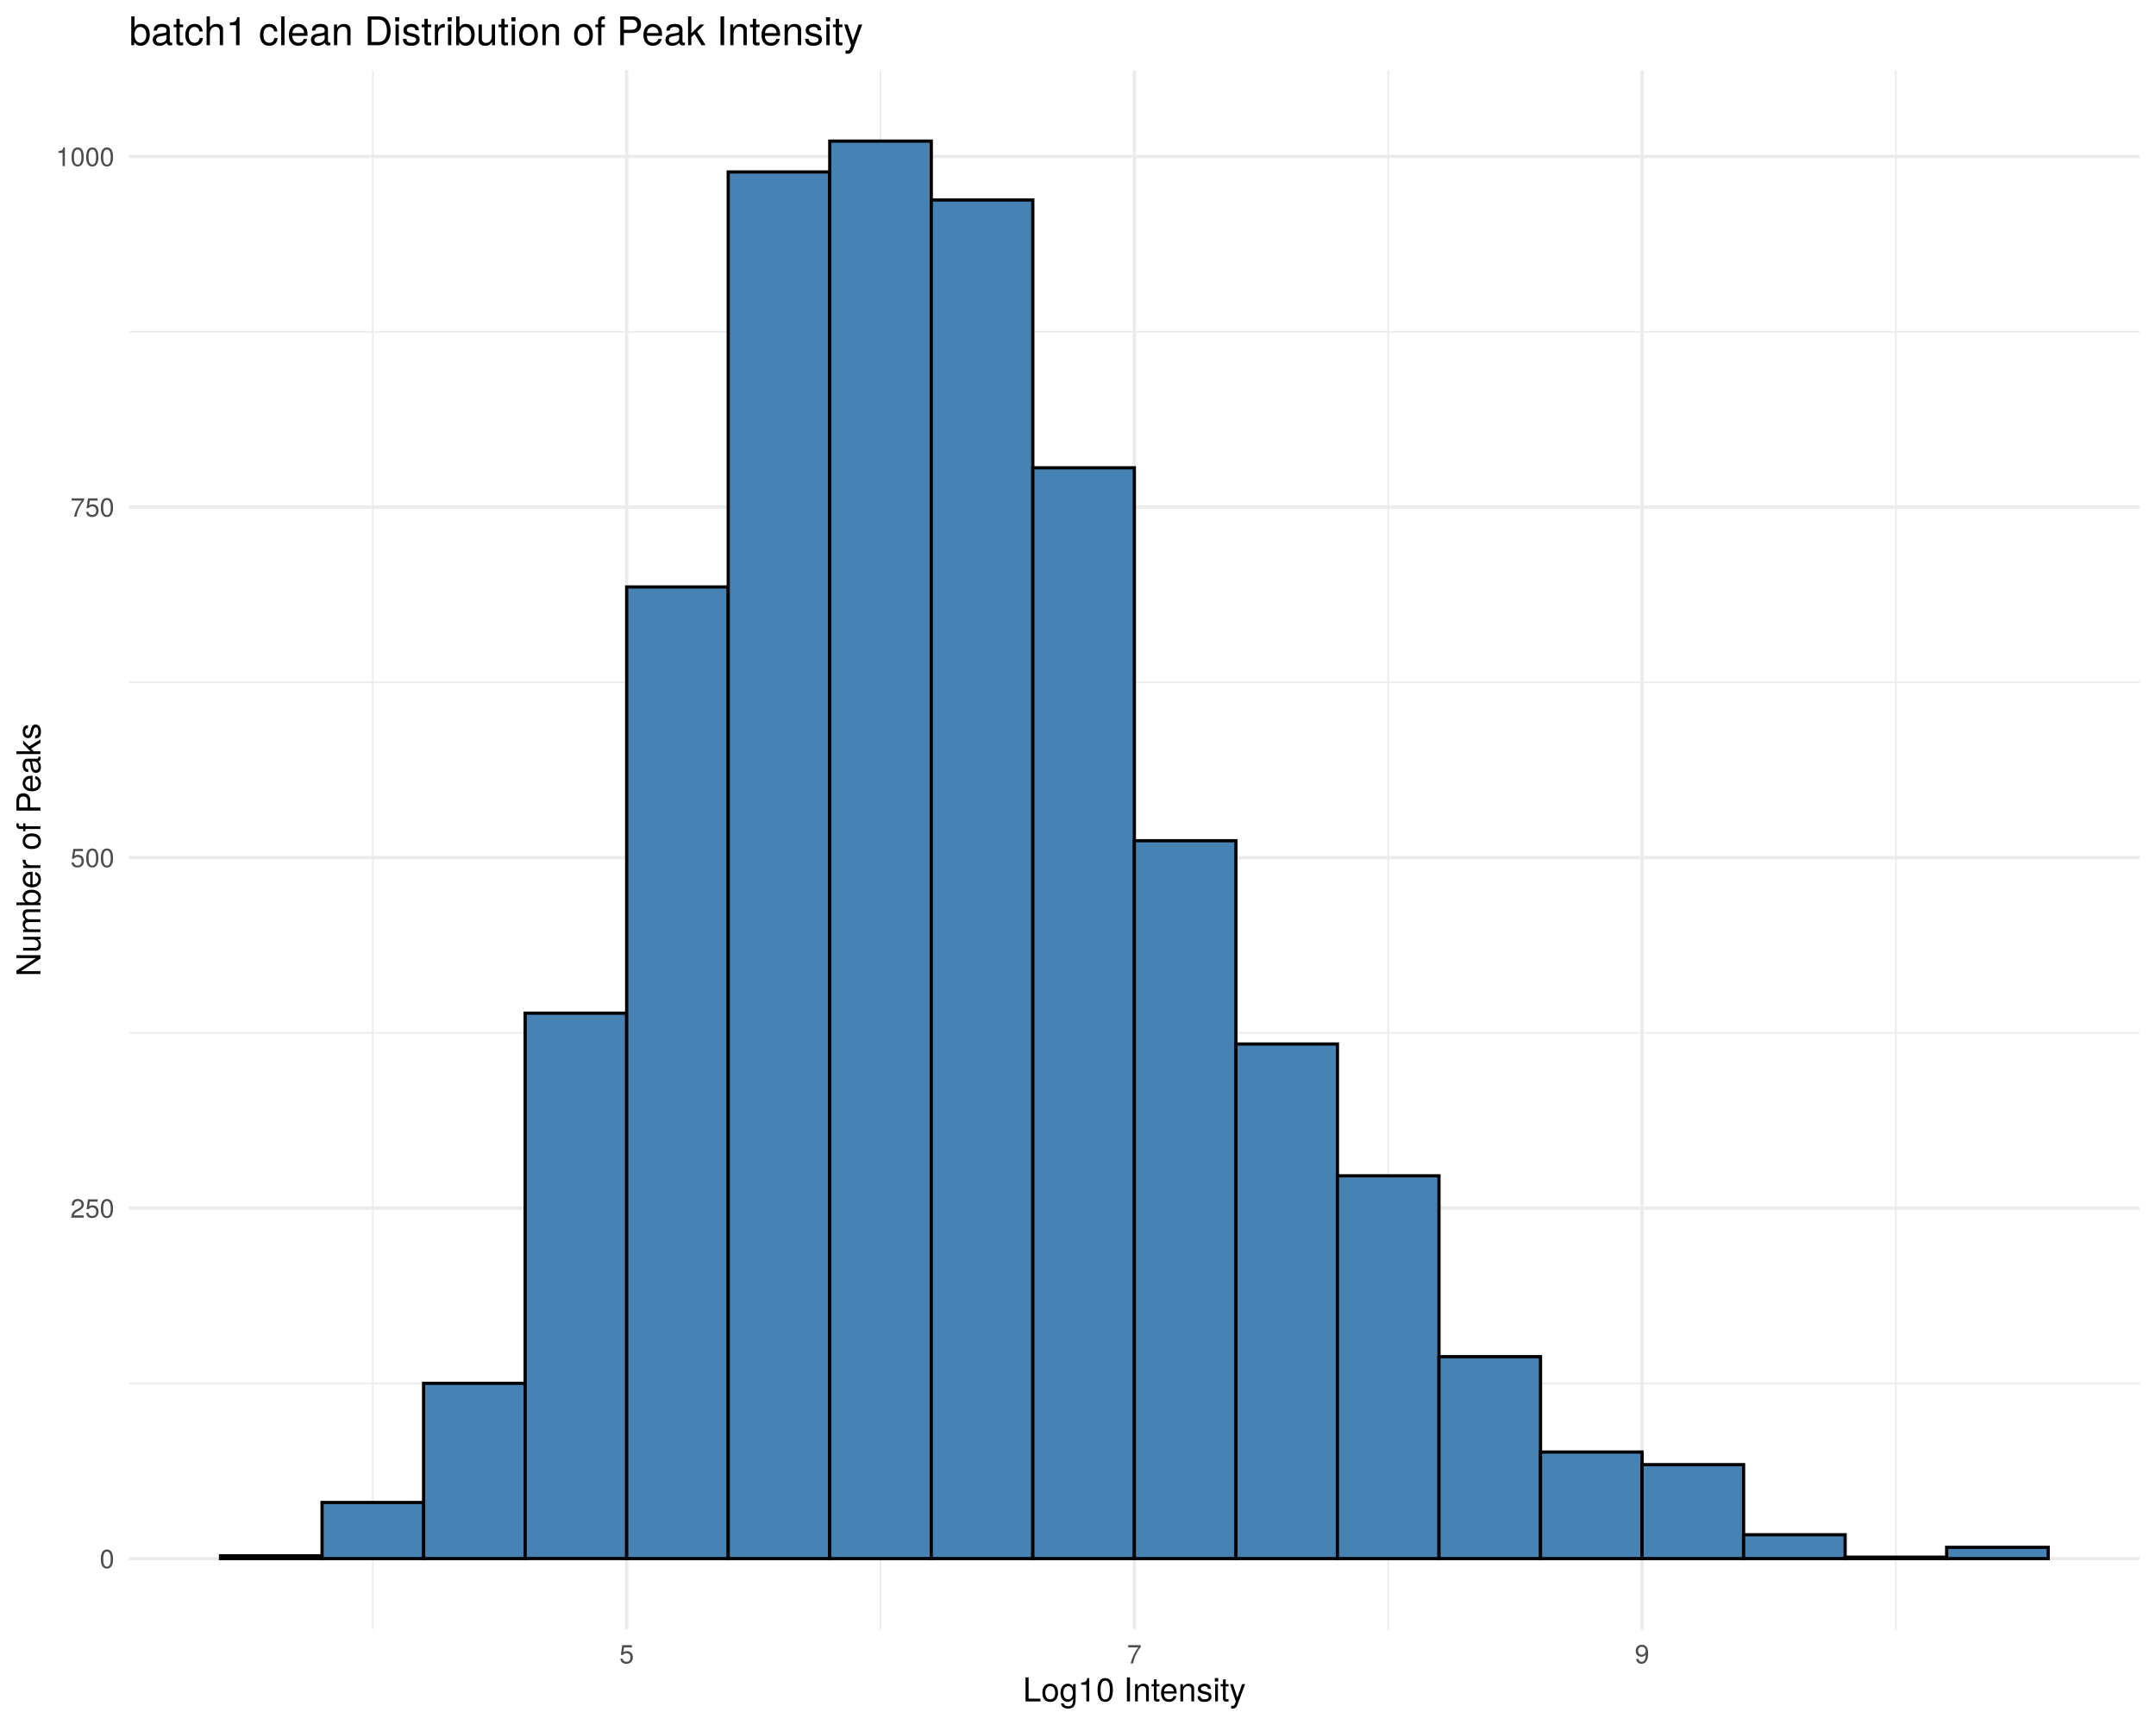
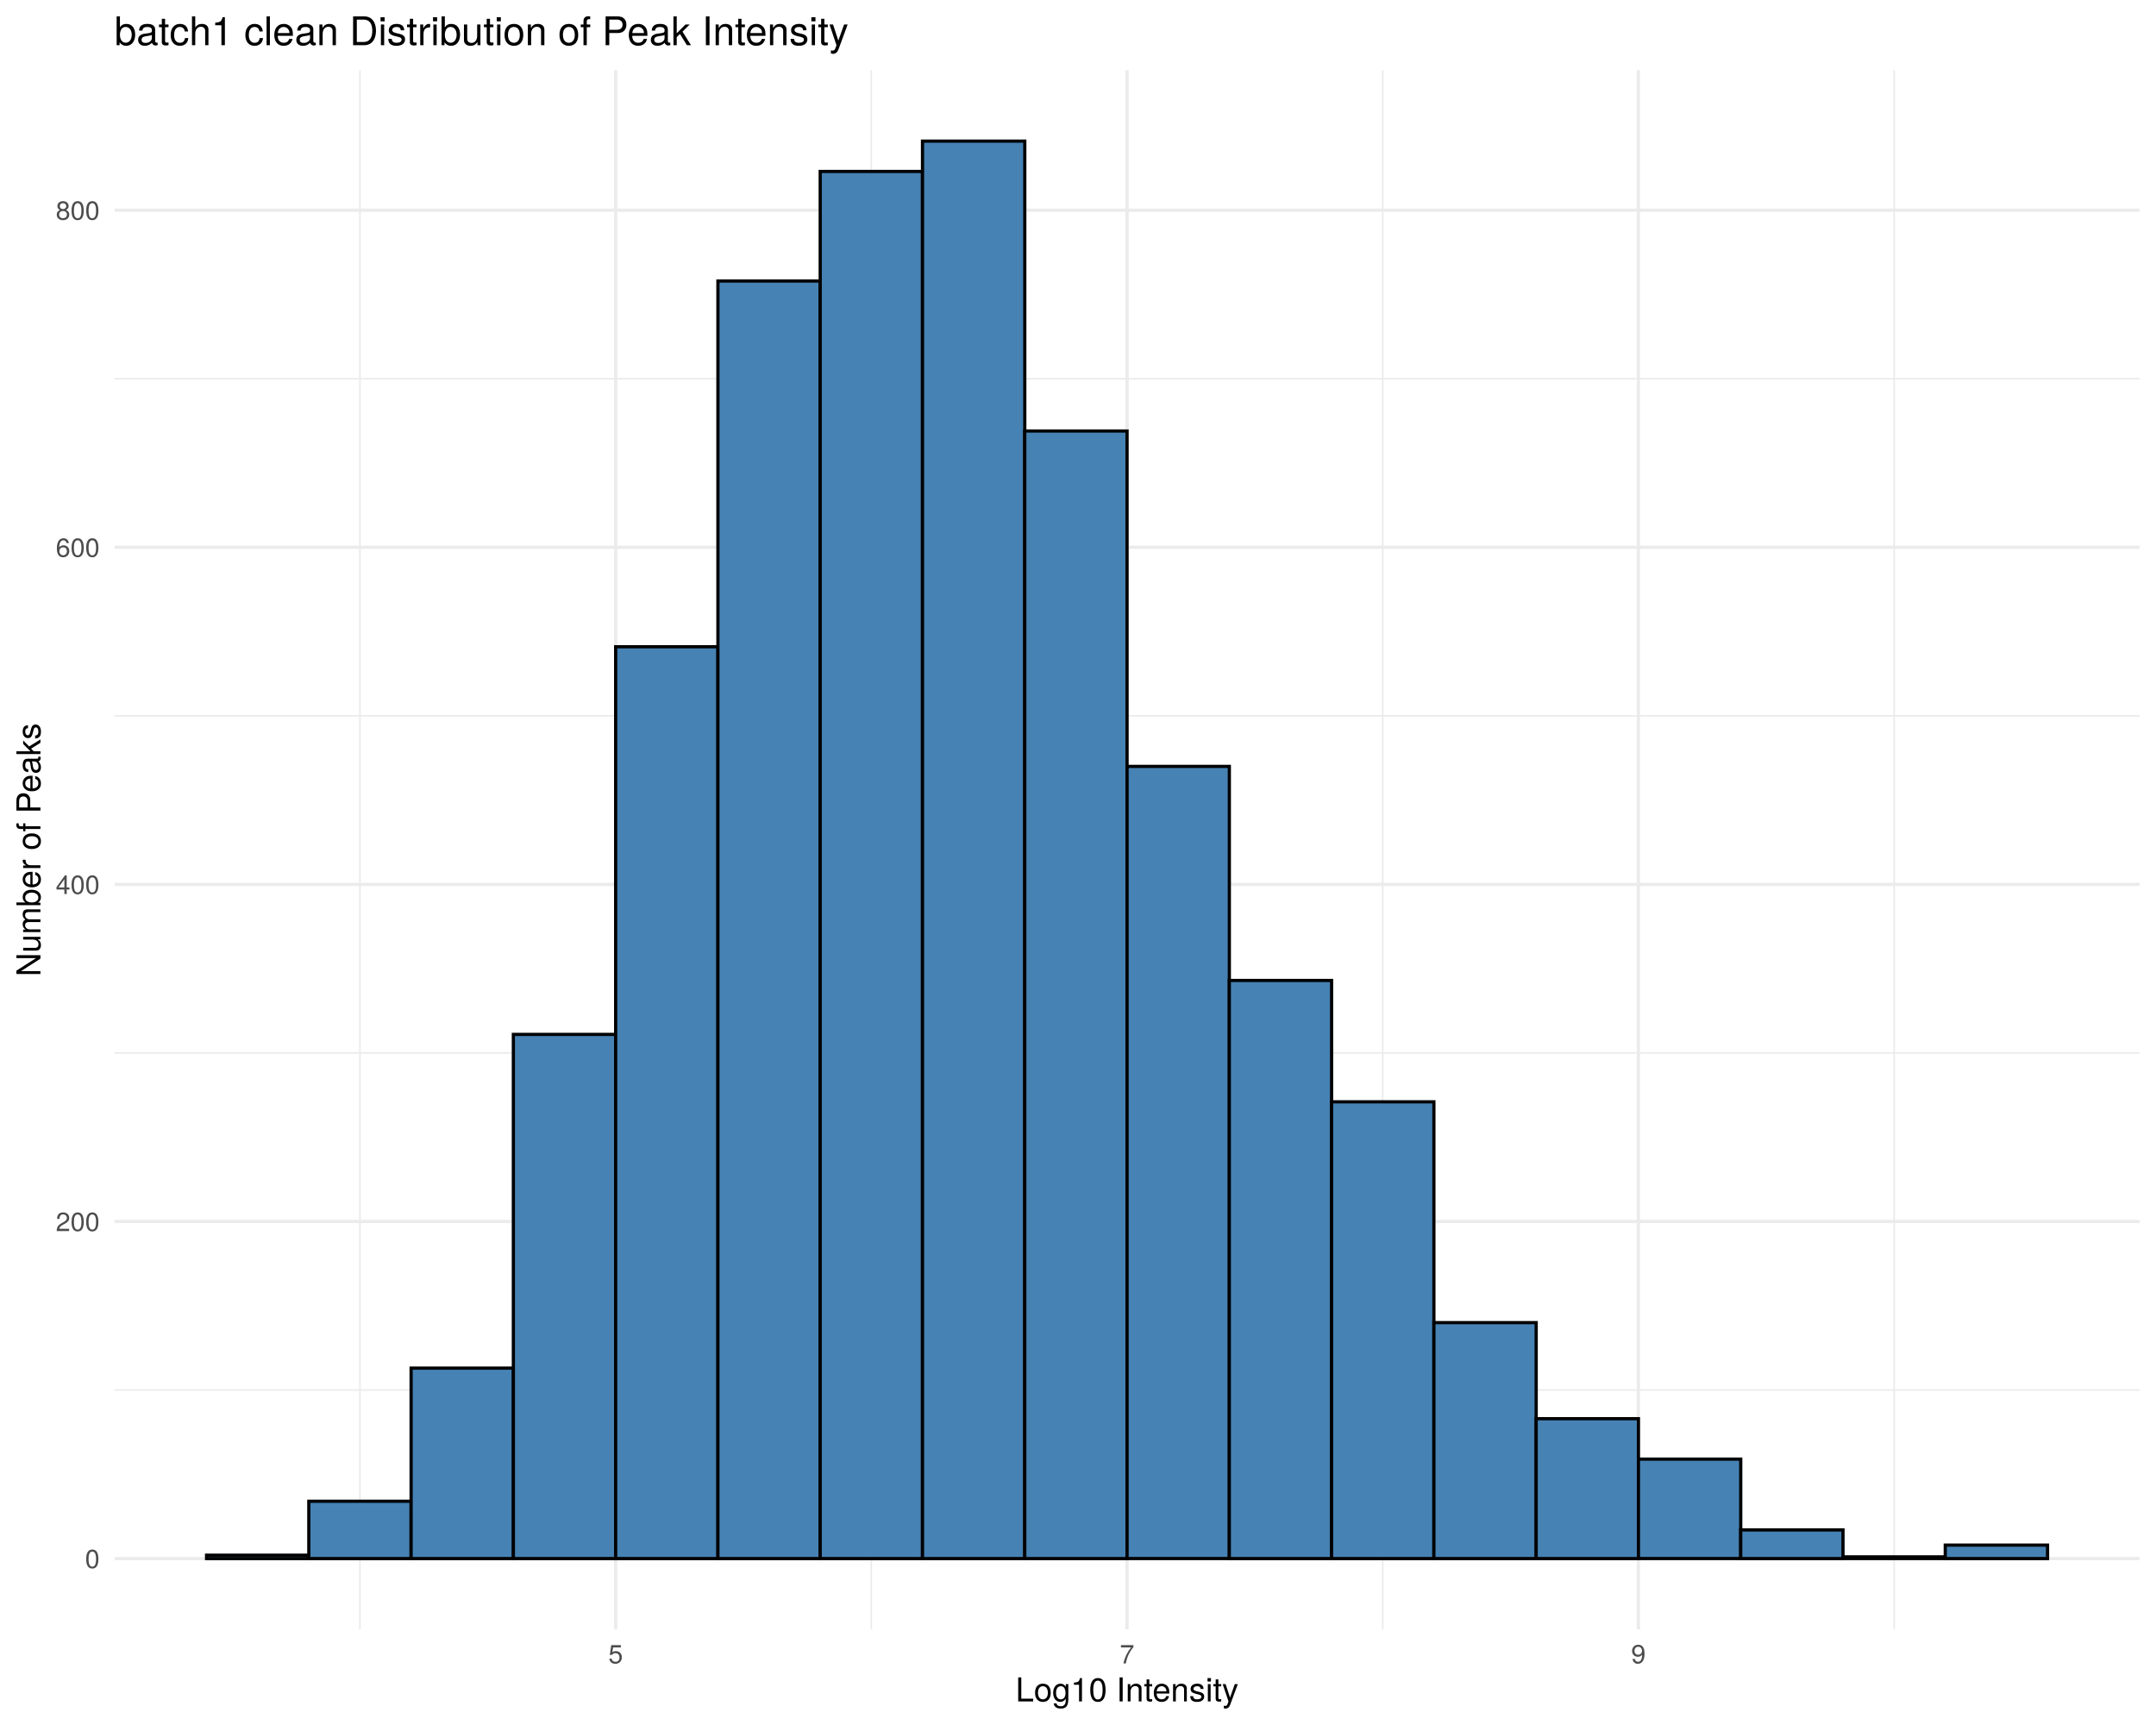
<svg xmlns="http://www.w3.org/2000/svg" class="svglite" width="720.00pt" height="576.00pt" viewBox="0 0 720.00 576.00">
  <defs>
    <style type="text/css">
    .svglite line, .svglite polyline, .svglite polygon, .svglite path, .svglite rect, .svglite circle {
      fill: none;
      stroke: #000000;
      stroke-linecap: round;
      stroke-linejoin: round;
      stroke-miterlimit: 10.00;
    }
    .svglite text {
      white-space: pre;
    }
  </style>
  </defs>
  <rect width="100%" height="100%" style="stroke: none; fill: none;" />
  <defs>
    <clipPath id="cpMC4wMHw3MjAuMDB8MC4wMHw1NzYuMDA=">
      <rect x="0.00" y="0.00" width="720.00" height="576.00" />
    </clipPath>
  </defs>
  <g clip-path="url(#cpMC4wMHw3MjAuMDB8MC4wMHw1NzYuMDA=)">
</g>
  <defs>
-     <clipPath id="cpNDMuMTJ8NzE0LjUyfDIzLjQ1fDU0NC4wOQ==">
-       <rect x="43.12" y="23.45" width="671.40" height="520.64" />
+     <clipPath id="cpMzguMjR8NzE0LjUyfDIzLjQ1fDU0NC4wOQ==">
+       <rect x="38.24" y="23.45" width="676.29" height="520.64" />
    </clipPath>
  </defs>
-   <g clip-path="url(#cpNDMuMTJ8NzE0LjUyfDIzLjQ1fDU0NC4wOQ==)">
-     <polyline points="43.12,461.91 714.52,461.91 " style="stroke-width: 0.53; stroke: #EBEBEB; stroke-linecap: butt;" />
-     <polyline points="43.12,344.87 714.52,344.87 " style="stroke-width: 0.53; stroke: #EBEBEB; stroke-linecap: butt;" />
-     <polyline points="43.12,227.83 714.52,227.83 " style="stroke-width: 0.53; stroke: #EBEBEB; stroke-linecap: butt;" />
-     <polyline points="43.12,110.79 714.52,110.79 " style="stroke-width: 0.53; stroke: #EBEBEB; stroke-linecap: butt;" />
-     <polyline points="124.51,544.09 124.51,23.45 " style="stroke-width: 0.53; stroke: #EBEBEB; stroke-linecap: butt;" />
-     <polyline points="294.05,544.09 294.05,23.45 " style="stroke-width: 0.53; stroke: #EBEBEB; stroke-linecap: butt;" />
-     <polyline points="463.59,544.09 463.59,23.45 " style="stroke-width: 0.53; stroke: #EBEBEB; stroke-linecap: butt;" />
-     <polyline points="633.14,544.09 633.14,23.45 " style="stroke-width: 0.53; stroke: #EBEBEB; stroke-linecap: butt;" />
-     <polyline points="43.12,520.43 714.52,520.43 " style="stroke-width: 1.07; stroke: #EBEBEB; stroke-linecap: butt;" />
-     <polyline points="43.12,403.39 714.52,403.39 " style="stroke-width: 1.07; stroke: #EBEBEB; stroke-linecap: butt;" />
-     <polyline points="43.12,286.35 714.52,286.35 " style="stroke-width: 1.07; stroke: #EBEBEB; stroke-linecap: butt;" />
-     <polyline points="43.12,169.31 714.52,169.31 " style="stroke-width: 1.07; stroke: #EBEBEB; stroke-linecap: butt;" />
-     <polyline points="43.12,52.27 714.52,52.27 " style="stroke-width: 1.07; stroke: #EBEBEB; stroke-linecap: butt;" />
-     <polyline points="209.28,544.09 209.28,23.45 " style="stroke-width: 1.07; stroke: #EBEBEB; stroke-linecap: butt;" />
-     <polyline points="378.82,544.09 378.82,23.45 " style="stroke-width: 1.07; stroke: #EBEBEB; stroke-linecap: butt;" />
-     <polyline points="548.37,544.09 548.37,23.45 " style="stroke-width: 1.07; stroke: #EBEBEB; stroke-linecap: butt;" />
-     <rect x="73.64" y="519.49" width="33.91" height="0.94" style="stroke-width: 1.07; stroke-linecap: butt; stroke-linejoin: miter; fill: #4682B4;" />
-     <rect x="107.55" y="501.70" width="33.91" height="18.73" style="stroke-width: 1.07; stroke-linecap: butt; stroke-linejoin: miter; fill: #4682B4;" />
-     <rect x="141.46" y="461.91" width="33.91" height="58.52" style="stroke-width: 1.07; stroke-linecap: butt; stroke-linejoin: miter; fill: #4682B4;" />
-     <rect x="175.37" y="338.31" width="33.91" height="182.11" style="stroke-width: 1.07; stroke-linecap: butt; stroke-linejoin: miter; fill: #4682B4;" />
-     <rect x="209.28" y="195.99" width="33.91" height="324.44" style="stroke-width: 1.07; stroke-linecap: butt; stroke-linejoin: miter; fill: #4682B4;" />
-     <rect x="243.19" y="57.42" width="33.91" height="463.01" style="stroke-width: 1.07; stroke-linecap: butt; stroke-linejoin: miter; fill: #4682B4;" />
-     <rect x="277.10" y="47.12" width="33.91" height="473.31" style="stroke-width: 1.07; stroke-linecap: butt; stroke-linejoin: miter; fill: #4682B4;" />
-     <rect x="311.00" y="66.78" width="33.91" height="453.65" style="stroke-width: 1.07; stroke-linecap: butt; stroke-linejoin: miter; fill: #4682B4;" />
-     <rect x="344.91" y="156.20" width="33.91" height="364.23" style="stroke-width: 1.07; stroke-linecap: butt; stroke-linejoin: miter; fill: #4682B4;" />
-     <rect x="378.82" y="280.73" width="33.91" height="239.70" style="stroke-width: 1.07; stroke-linecap: butt; stroke-linejoin: miter; fill: #4682B4;" />
-     <rect x="412.73" y="348.61" width="33.91" height="171.82" style="stroke-width: 1.07; stroke-linecap: butt; stroke-linejoin: miter; fill: #4682B4;" />
-     <rect x="446.64" y="392.62" width="33.91" height="127.81" style="stroke-width: 1.07; stroke-linecap: butt; stroke-linejoin: miter; fill: #4682B4;" />
-     <rect x="480.55" y="453.01" width="33.91" height="67.42" style="stroke-width: 1.07; stroke-linecap: butt; stroke-linejoin: miter; fill: #4682B4;" />
-     <rect x="514.46" y="484.85" width="33.91" height="35.58" style="stroke-width: 1.07; stroke-linecap: butt; stroke-linejoin: miter; fill: #4682B4;" />
-     <rect x="548.37" y="489.06" width="33.91" height="31.37" style="stroke-width: 1.07; stroke-linecap: butt; stroke-linejoin: miter; fill: #4682B4;" />
-     <rect x="582.28" y="512.47" width="33.91" height="7.96" style="stroke-width: 1.07; stroke-linecap: butt; stroke-linejoin: miter; fill: #4682B4;" />
-     <rect x="616.18" y="519.96" width="33.91" height="0.47" style="stroke-width: 1.07; stroke-linecap: butt; stroke-linejoin: miter; fill: #4682B4;" />
-     <rect x="650.09" y="516.68" width="33.91" height="3.75" style="stroke-width: 1.07; stroke-linecap: butt; stroke-linejoin: miter; fill: #4682B4;" />
+   <g clip-path="url(#cpMzguMjR8NzE0LjUyfDIzLjQ1fDU0NC4wOQ==)">
+     <polyline points="38.24,464.15 714.52,464.15 " style="stroke-width: 0.53; stroke: #EBEBEB; stroke-linecap: butt;" />
+     <polyline points="38.24,351.59 714.52,351.59 " style="stroke-width: 0.53; stroke: #EBEBEB; stroke-linecap: butt;" />
+     <polyline points="38.24,239.03 714.52,239.03 " style="stroke-width: 0.53; stroke: #EBEBEB; stroke-linecap: butt;" />
+     <polyline points="38.24,126.47 714.52,126.47 " style="stroke-width: 0.53; stroke: #EBEBEB; stroke-linecap: butt;" />
+     <polyline points="120.21,544.09 120.21,23.45 " style="stroke-width: 0.53; stroke: #EBEBEB; stroke-linecap: butt;" />
+     <polyline points="290.99,544.09 290.99,23.45 " style="stroke-width: 0.53; stroke: #EBEBEB; stroke-linecap: butt;" />
+     <polyline points="461.77,544.09 461.77,23.45 " style="stroke-width: 0.53; stroke: #EBEBEB; stroke-linecap: butt;" />
+     <polyline points="632.55,544.09 632.55,23.45 " style="stroke-width: 0.53; stroke: #EBEBEB; stroke-linecap: butt;" />
+     <polyline points="38.24,520.43 714.52,520.43 " style="stroke-width: 1.07; stroke: #EBEBEB; stroke-linecap: butt;" />
+     <polyline points="38.24,407.87 714.52,407.87 " style="stroke-width: 1.07; stroke: #EBEBEB; stroke-linecap: butt;" />
+     <polyline points="38.24,295.31 714.52,295.31 " style="stroke-width: 1.07; stroke: #EBEBEB; stroke-linecap: butt;" />
+     <polyline points="38.24,182.75 714.52,182.75 " style="stroke-width: 1.07; stroke: #EBEBEB; stroke-linecap: butt;" />
+     <polyline points="38.24,70.19 714.52,70.19 " style="stroke-width: 1.07; stroke: #EBEBEB; stroke-linecap: butt;" />
+     <polyline points="205.60,544.09 205.60,23.45 " style="stroke-width: 1.07; stroke: #EBEBEB; stroke-linecap: butt;" />
+     <polyline points="376.38,544.09 376.38,23.45 " style="stroke-width: 1.07; stroke: #EBEBEB; stroke-linecap: butt;" />
+     <polyline points="547.16,544.09 547.16,23.45 " style="stroke-width: 1.07; stroke: #EBEBEB; stroke-linecap: butt;" />
+     <rect x="68.98" y="519.30" width="34.16" height="1.13" style="stroke-width: 1.07; stroke-linecap: butt; stroke-linejoin: miter; fill: #4682B4;" />
+     <rect x="103.13" y="501.29" width="34.16" height="19.14" style="stroke-width: 1.07; stroke-linecap: butt; stroke-linejoin: miter; fill: #4682B4;" />
+     <rect x="137.29" y="456.83" width="34.16" height="63.60" style="stroke-width: 1.07; stroke-linecap: butt; stroke-linejoin: miter; fill: #4682B4;" />
+     <rect x="171.44" y="345.40" width="34.16" height="175.03" style="stroke-width: 1.07; stroke-linecap: butt; stroke-linejoin: miter; fill: #4682B4;" />
+     <rect x="205.60" y="215.96" width="34.16" height="304.47" style="stroke-width: 1.07; stroke-linecap: butt; stroke-linejoin: miter; fill: #4682B4;" />
+     <rect x="239.75" y="93.83" width="34.16" height="426.60" style="stroke-width: 1.07; stroke-linecap: butt; stroke-linejoin: miter; fill: #4682B4;" />
+     <rect x="273.91" y="57.25" width="34.16" height="463.18" style="stroke-width: 1.07; stroke-linecap: butt; stroke-linejoin: miter; fill: #4682B4;" />
+     <rect x="308.07" y="47.12" width="34.16" height="473.31" style="stroke-width: 1.07; stroke-linecap: butt; stroke-linejoin: miter; fill: #4682B4;" />
+     <rect x="342.22" y="143.92" width="34.16" height="376.51" style="stroke-width: 1.07; stroke-linecap: butt; stroke-linejoin: miter; fill: #4682B4;" />
+     <rect x="376.38" y="255.91" width="34.16" height="264.51" style="stroke-width: 1.07; stroke-linecap: butt; stroke-linejoin: miter; fill: #4682B4;" />
+     <rect x="410.53" y="327.39" width="34.16" height="193.04" style="stroke-width: 1.07; stroke-linecap: butt; stroke-linejoin: miter; fill: #4682B4;" />
+     <rect x="444.69" y="367.91" width="34.16" height="152.52" style="stroke-width: 1.07; stroke-linecap: butt; stroke-linejoin: miter; fill: #4682B4;" />
+     <rect x="478.85" y="441.64" width="34.16" height="78.79" style="stroke-width: 1.07; stroke-linecap: butt; stroke-linejoin: miter; fill: #4682B4;" />
+     <rect x="513.00" y="473.72" width="34.16" height="46.71" style="stroke-width: 1.07; stroke-linecap: butt; stroke-linejoin: miter; fill: #4682B4;" />
+     <rect x="547.16" y="487.22" width="34.16" height="33.20" style="stroke-width: 1.07; stroke-linecap: butt; stroke-linejoin: miter; fill: #4682B4;" />
+     <rect x="581.31" y="510.86" width="34.16" height="9.57" style="stroke-width: 1.07; stroke-linecap: butt; stroke-linejoin: miter; fill: #4682B4;" />
+     <rect x="615.47" y="519.86" width="34.16" height="0.56" style="stroke-width: 1.07; stroke-linecap: butt; stroke-linejoin: miter; fill: #4682B4;" />
+     <rect x="649.62" y="515.93" width="34.16" height="4.50" style="stroke-width: 1.07; stroke-linecap: butt; stroke-linejoin: miter; fill: #4682B4;" />
  </g>
  <g clip-path="url(#cpMC4wMHw3MjAuMDB8MC4wMHw1NzYuMDA=)">
-     <text x="38.19" y="523.64" text-anchor="end" style="font-size: 8.80px; font-weight: 0;fill: #4D4D4D; font-family: &quot;TeX Gyre Heros&quot;;" textLength="4.89px" lengthAdjust="spacingAndGlyphs">0</text>
-     <text x="38.19" y="406.59" text-anchor="end" style="font-size: 8.80px; font-weight: 0;fill: #4D4D4D; font-family: &quot;TeX Gyre Heros&quot;;" textLength="14.67px" lengthAdjust="spacingAndGlyphs">250</text>
-     <text x="38.19" y="289.55" text-anchor="end" style="font-size: 8.80px; font-weight: 0;fill: #4D4D4D; font-family: &quot;TeX Gyre Heros&quot;;" textLength="14.67px" lengthAdjust="spacingAndGlyphs">500</text>
-     <text x="38.19" y="172.51" text-anchor="end" style="font-size: 8.80px; font-weight: 0;fill: #4D4D4D; font-family: &quot;TeX Gyre Heros&quot;;" textLength="14.67px" lengthAdjust="spacingAndGlyphs">750</text>
-     <text x="38.19" y="55.47" text-anchor="end" style="font-size: 8.80px; font-weight: 0;fill: #4D4D4D; font-family: &quot;TeX Gyre Heros&quot;;" textLength="19.56px" lengthAdjust="spacingAndGlyphs">1000</text>
-     <text x="209.28" y="555.44" text-anchor="middle" style="font-size: 8.80px; font-weight: 0;fill: #4D4D4D; font-family: &quot;TeX Gyre Heros&quot;;" textLength="4.89px" lengthAdjust="spacingAndGlyphs">5</text>
-     <text x="378.82" y="555.44" text-anchor="middle" style="font-size: 8.80px; font-weight: 0;fill: #4D4D4D; font-family: &quot;TeX Gyre Heros&quot;;" textLength="4.89px" lengthAdjust="spacingAndGlyphs">7</text>
-     <text x="548.37" y="555.44" text-anchor="middle" style="font-size: 8.80px; font-weight: 0;fill: #4D4D4D; font-family: &quot;TeX Gyre Heros&quot;;" textLength="4.89px" lengthAdjust="spacingAndGlyphs">9</text>
-     <text x="378.82" y="568.12" text-anchor="middle" style="font-size: 11.00px; font-weight: 0; font-family: &quot;TeX Gyre Heros&quot;;" textLength="74.58px" lengthAdjust="spacingAndGlyphs">Log10 Intensity</text>
+     <text x="33.30" y="523.64" text-anchor="end" style="font-size: 8.80px; font-weight: 0;fill: #4D4D4D; font-family: &quot;TeX Gyre Heros&quot;;" textLength="4.89px" lengthAdjust="spacingAndGlyphs">0</text>
+     <text x="33.30" y="411.08" text-anchor="end" style="font-size: 8.80px; font-weight: 0;fill: #4D4D4D; font-family: &quot;TeX Gyre Heros&quot;;" textLength="14.67px" lengthAdjust="spacingAndGlyphs">200</text>
+     <text x="33.30" y="298.52" text-anchor="end" style="font-size: 8.80px; font-weight: 0;fill: #4D4D4D; font-family: &quot;TeX Gyre Heros&quot;;" textLength="14.67px" lengthAdjust="spacingAndGlyphs">400</text>
+     <text x="33.30" y="185.96" text-anchor="end" style="font-size: 8.80px; font-weight: 0;fill: #4D4D4D; font-family: &quot;TeX Gyre Heros&quot;;" textLength="14.67px" lengthAdjust="spacingAndGlyphs">600</text>
+     <text x="33.30" y="73.40" text-anchor="end" style="font-size: 8.80px; font-weight: 0;fill: #4D4D4D; font-family: &quot;TeX Gyre Heros&quot;;" textLength="14.67px" lengthAdjust="spacingAndGlyphs">800</text>
+     <text x="205.60" y="555.44" text-anchor="middle" style="font-size: 8.80px; font-weight: 0;fill: #4D4D4D; font-family: &quot;TeX Gyre Heros&quot;;" textLength="4.89px" lengthAdjust="spacingAndGlyphs">5</text>
+     <text x="376.38" y="555.44" text-anchor="middle" style="font-size: 8.80px; font-weight: 0;fill: #4D4D4D; font-family: &quot;TeX Gyre Heros&quot;;" textLength="4.89px" lengthAdjust="spacingAndGlyphs">7</text>
+     <text x="547.16" y="555.44" text-anchor="middle" style="font-size: 8.80px; font-weight: 0;fill: #4D4D4D; font-family: &quot;TeX Gyre Heros&quot;;" textLength="4.89px" lengthAdjust="spacingAndGlyphs">9</text>
+     <text x="376.38" y="568.12" text-anchor="middle" style="font-size: 11.00px; font-weight: 0; font-family: &quot;TeX Gyre Heros&quot;;" textLength="74.58px" lengthAdjust="spacingAndGlyphs">Log10 Intensity</text>
    <text transform="translate(13.50,283.77) rotate(-90)" text-anchor="middle" style="font-size: 11.00px; font-weight: 0; font-family: &quot;TeX Gyre Heros&quot;;" textLength="84.97px" lengthAdjust="spacingAndGlyphs">Number of Peaks</text>
-     <text x="43.12" y="15.09" style="font-size: 13.20px; font-weight: 0; font-family: &quot;TeX Gyre Heros&quot;;" textLength="245.51px" lengthAdjust="spacingAndGlyphs">batch1 clean Distribution of Peak Intensity</text>
+     <text x="38.24" y="15.09" style="font-size: 13.20px; font-weight: 0; font-family: &quot;TeX Gyre Heros&quot;;" textLength="245.51px" lengthAdjust="spacingAndGlyphs">batch1 clean Distribution of Peak Intensity</text>
  </g>
</svg>
